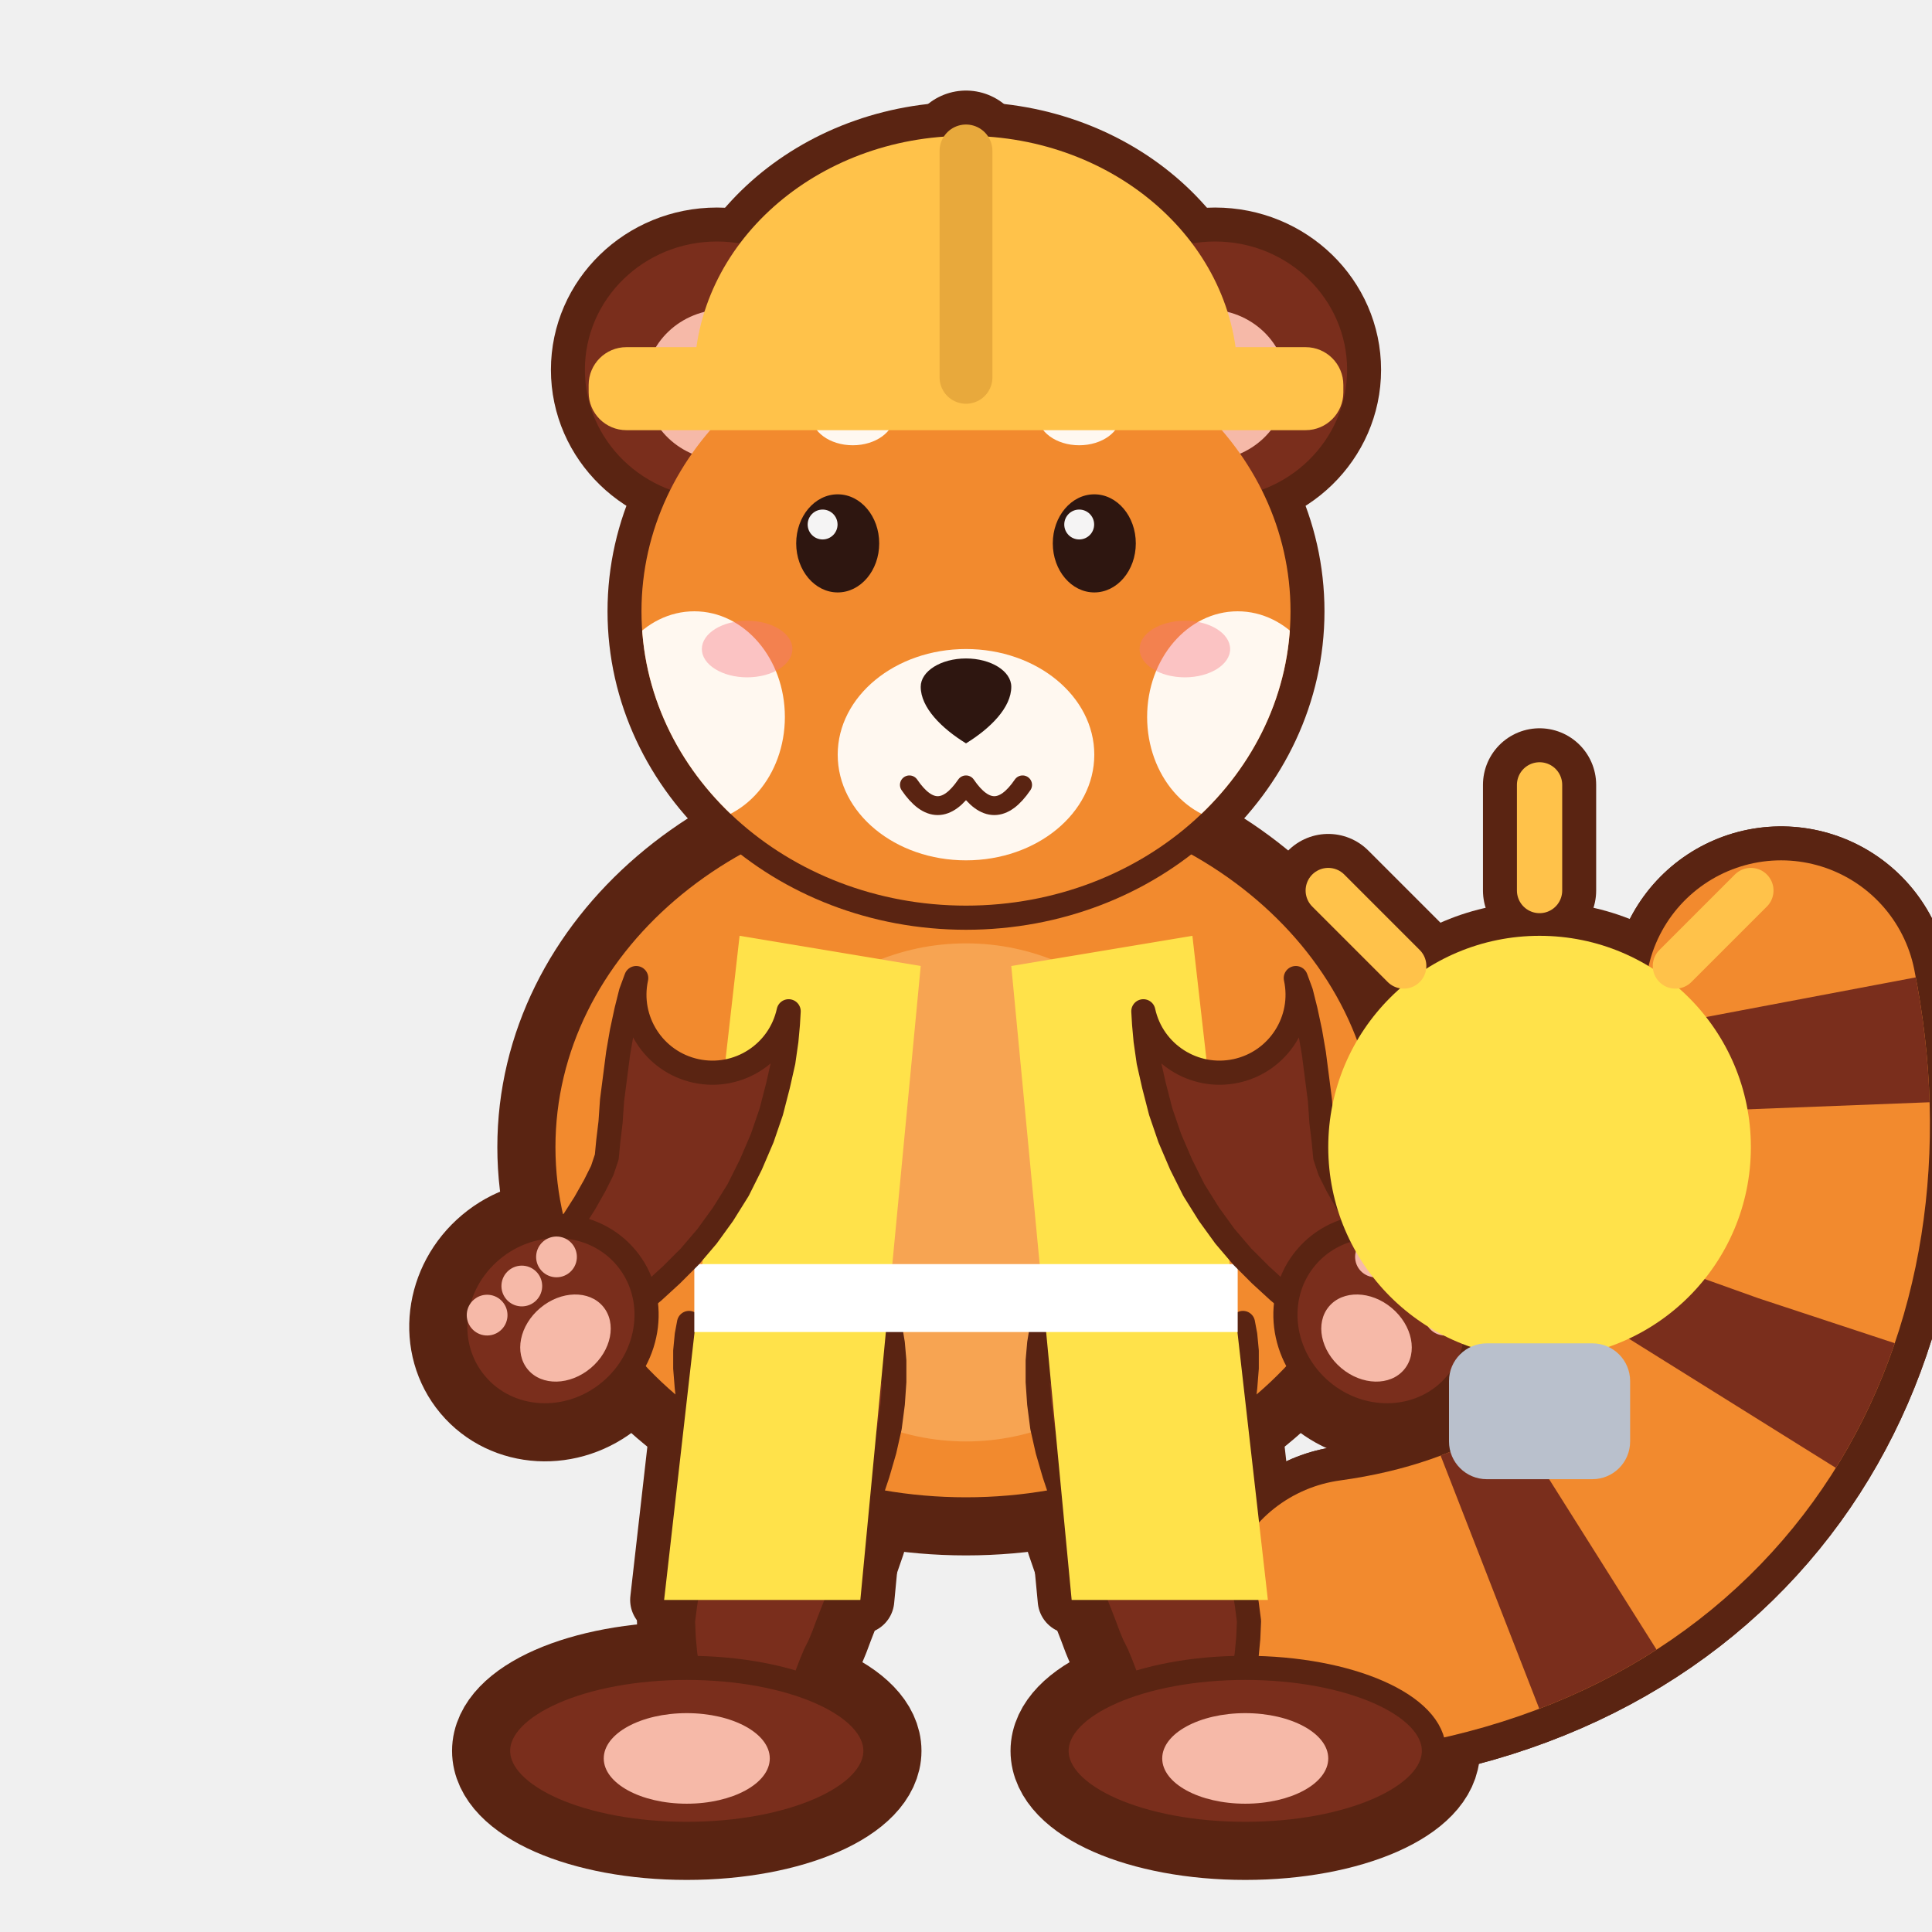
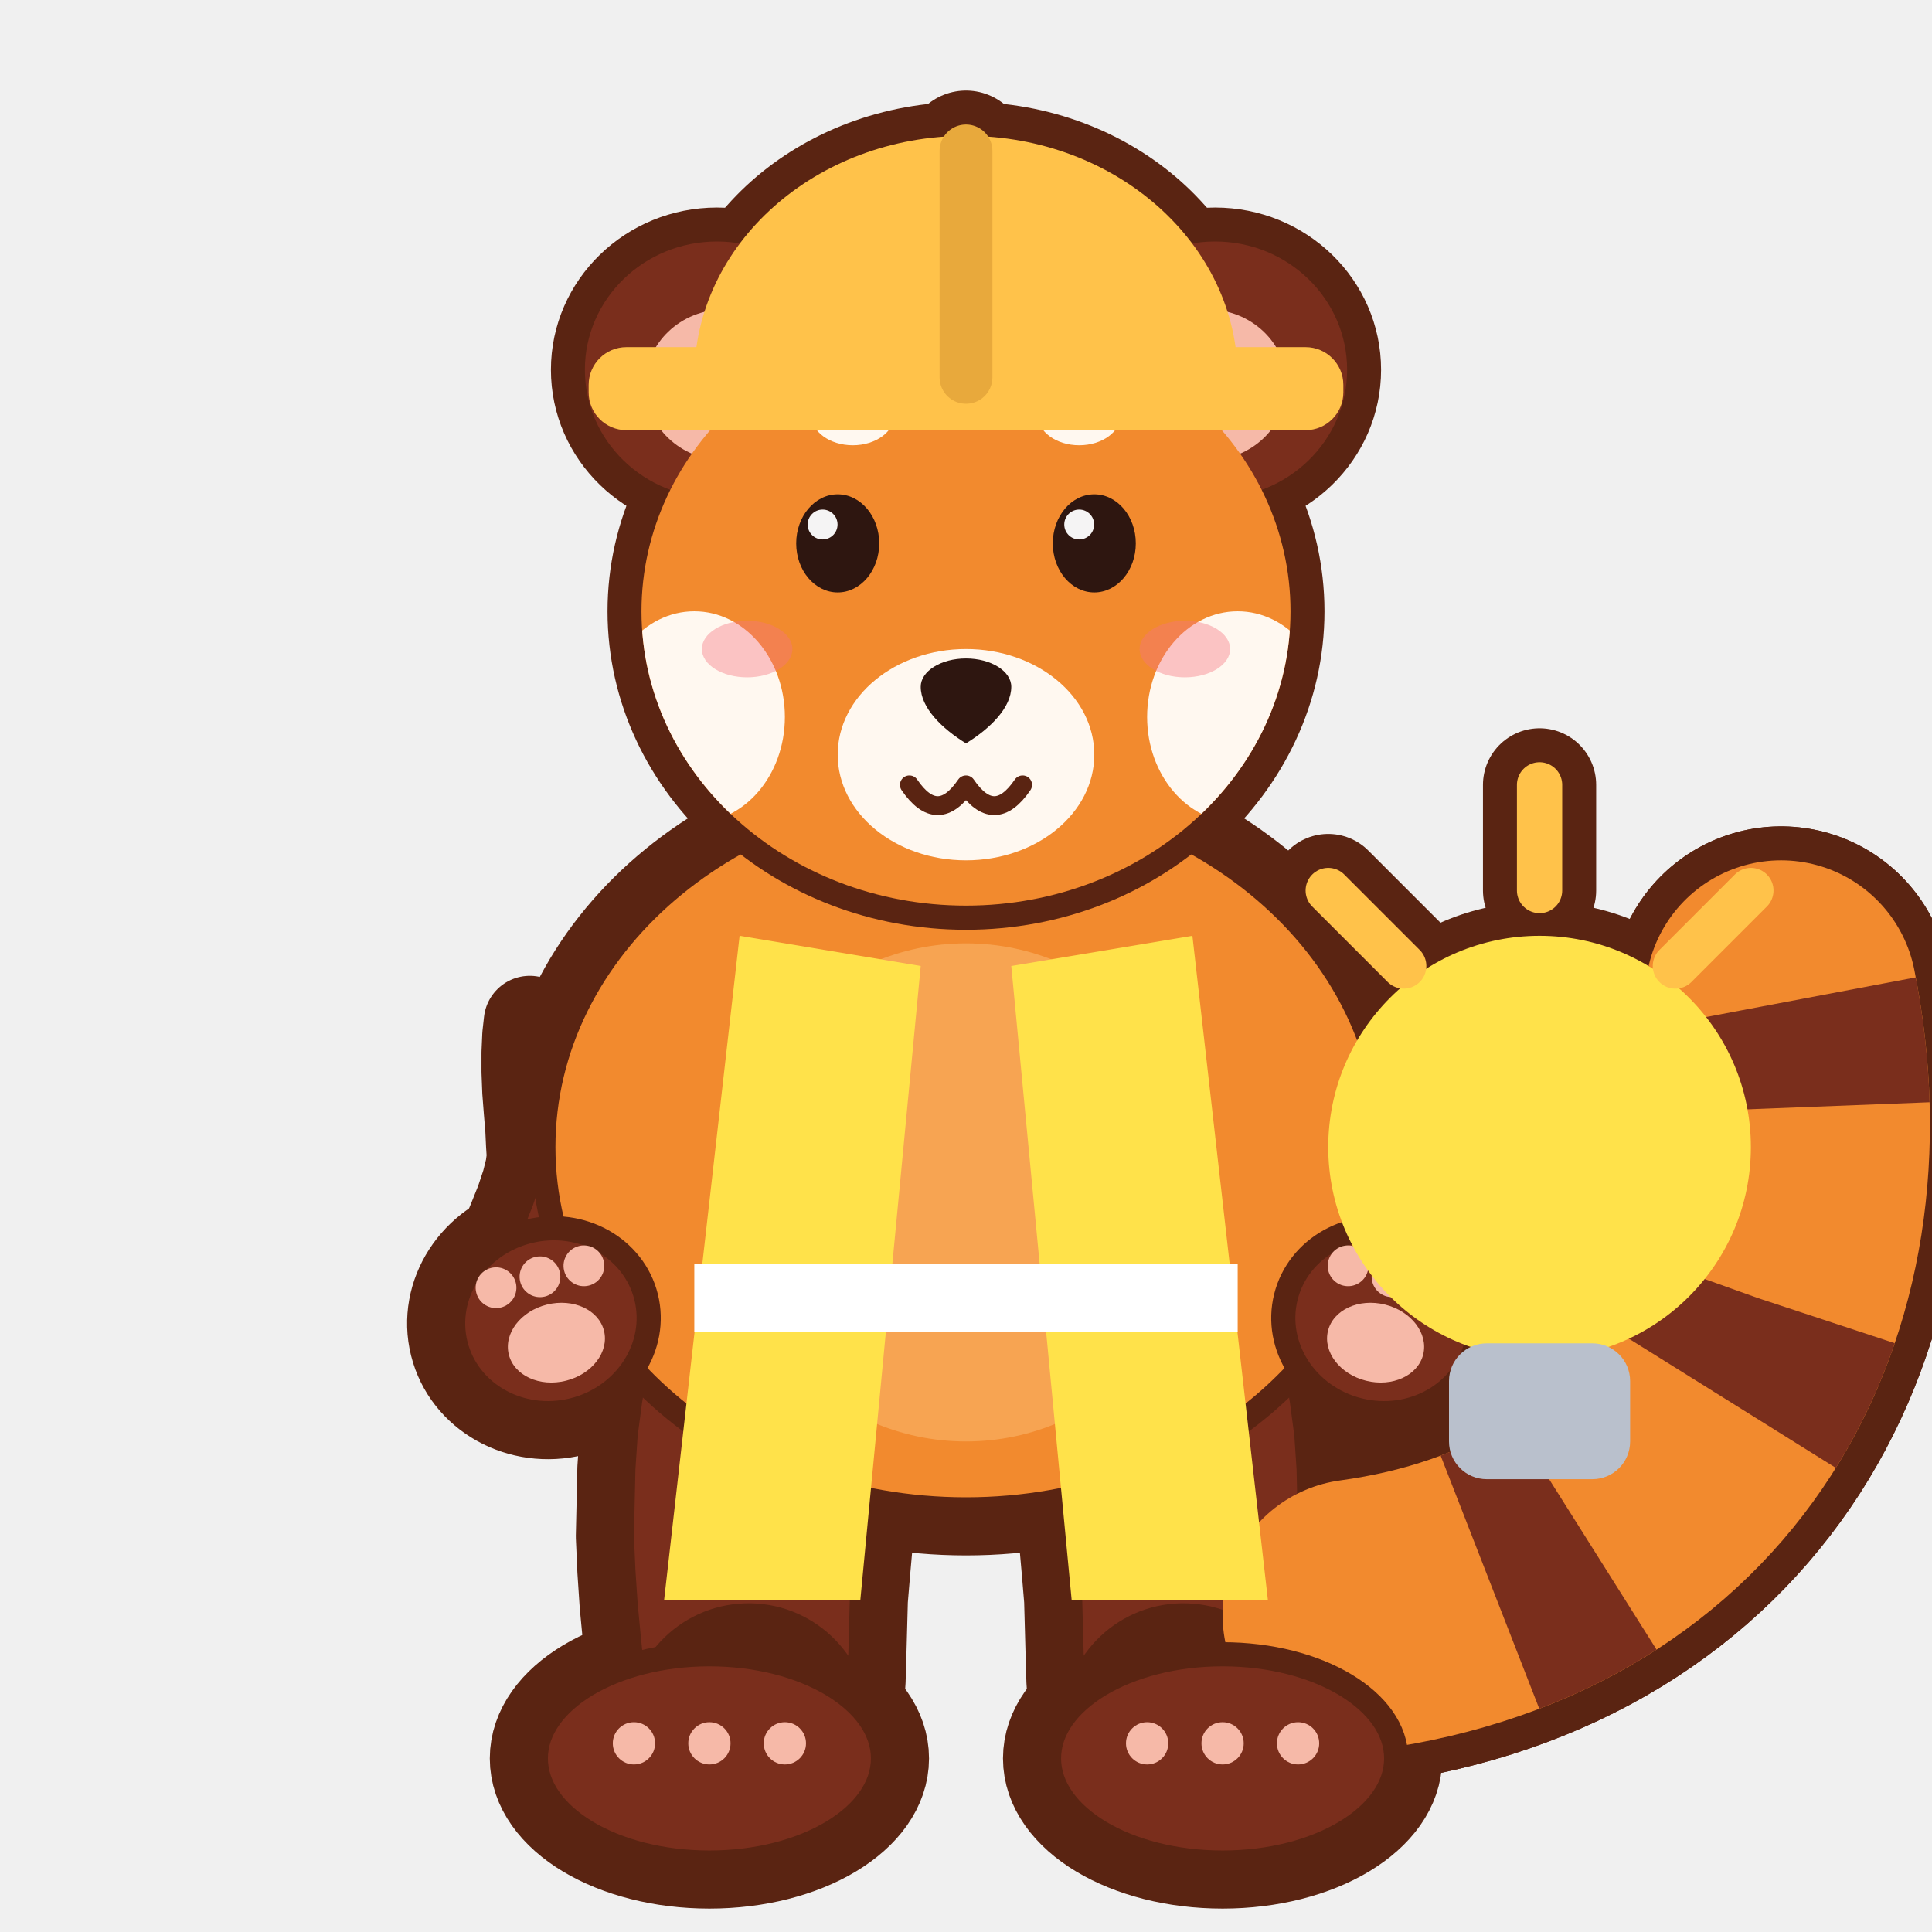
<svg xmlns="http://www.w3.org/2000/svg" viewBox="0 0 256 256" width="256" height="256" role="img" aria-labelledby="t-electrician_red_panda">
  <g class="outline">
+     <path d="M87.7 169.8L86.9 171.6L86.1 174.2L85.1 177.6L84.2 181.4L83.5 185.6L82.9 190.1L82.6 194.6L82.5 199.1L82.4 203.6L82.6 208.1L82.9 212.6L83.3 216.8L83.7 220.7L84.1 224.1L84.5 226.9L84.8 228.9A14.4 14.4 0 0 1 113.6 228.0L113.7 225.7L113.9 222.7L114.0 219.4L114.1 215.7L114.2 212.0L114.5 208.4L114.8 205.0L115.2 202.3L116.0 199.6L117.0 196.5L118.1 193.0L119.0 189.5L119.9 186.0L120.6 182.7L121.1 179.7L121.3 177.4A17.2 17.2 0 0 1 87.7 169.8Z" fill="#5A2412" stroke="#5A2412" stroke-width="12.2" stroke-linejoin="round" />
+     <path d="M134.7 177.4L134.9 179.7L135.4 182.7L136.1 186.0L137.0 189.5L137.9 193.0L139.0 196.5L140.0 199.6L140.8 202.3L141.2 205.0L141.5 208.4L141.8 212.0L141.9 215.7L142.0 219.4L142.1 222.7L142.3 225.7L142.4 228.0A14.4 14.4 0 0 1 171.2 228.9L171.5 226.9L171.9 224.1L172.3 220.7L172.7 216.8L173.1 212.6L173.4 208.1L173.6 203.6L173.5 199.1L173.4 194.6L173.1 190.1L172.5 185.6L171.8 181.4L170.9 177.6L169.9 174.2L169.1 171.6L168.3 169.8A17.2 17.2 0 0 1 134.7 177.4Z" fill="#5A2412" stroke="#5A2412" stroke-width="12.2" stroke-linejoin="round" />
    <path d="M180 214C224 208 244 172 236 132" stroke-linecap="round" fill="none" stroke="#5A2412" stroke-width="45.0" stroke-linejoin="round" />
    <path d="M180 214C224 208 244 172 236 132" fill="none" stroke="#5A2412" stroke-width="45.0" stroke-linejoin="round" stroke-linecap="round" />
+     <path d="M70.2 135.4L70.0 137.2L69.9 139.5L69.9 142.0L70.0 144.6L70.2 147.2L70.4 149.6L70.5 151.7L70.6 153.3L70.4 154.8L69.9 156.8L69.1 159.2L68.1 161.7L67.1 164.1L66.1 166.4L65.2 168.5L64.7 170.2A9.8 9.8 0 0 1 82.0 179.2L82.9 178.0L84.1 176.4L85.6 174.3L87.2 171.7L89.0 168.9L90.7 165.9L92.3 162.6L93.6 159.1L94.8 155.4L95.6 151.8L96.1 148.3L96.4 144.9L96.5 141.9L96.5 139.3L96.4 137.3L96.2 135.9A13.0 13.0 0 0 1 70.2 135.4Z" fill="#5A2412" stroke="#5A2412" stroke-width="12.2" stroke-linejoin="round" />
+     <path d="M159.8 135.9L159.6 137.3L159.5 139.3L159.5 141.9L159.6 144.9L159.9 148.3L160.4 151.8L161.2 155.4L162.4 159.1L163.7 162.6L165.3 165.9L167.0 168.9L168.8 171.7L170.4 174.3L171.9 176.4L173.1 178.0L174.0 179.2A9.8 9.8 0 0 1 191.3 170.2L190.8 168.5L189.9 166.4L188.9 164.1L187.9 161.7L186.9 159.2L186.1 156.8L185.6 154.8L185.4 153.3L185.5 151.7L185.6 149.6L185.8 147.2L186.0 144.6L186.1 142.0L186.1 139.5L186.0 137.2L185.8 135.4A13.0 13.0 0 0 1 159.8 135.9Z" fill="#5A2412" stroke="#5A2412" stroke-width="12.2" stroke-linejoin="round" />
    <ellipse cx="128" cy="152" rx="56" ry="48" fill="#5A2412" stroke="#5A2412" stroke-width="12.2" stroke-linejoin="round" />
    <ellipse cx="128" cy="158" rx="32" ry="33" fill="#5A2412" stroke="#5A2412" stroke-width="9" stroke-linejoin="round" />
-     <path d="M91.3 175.3L91.0 176.9L90.8 179.0L90.8 181.3L91.0 183.8L91.3 186.5L91.8 189.1L92.4 191.6L93.0 193.8L93.6 195.7L93.6 197.4L93.4 199.2L93.0 201.2L92.6 203.3L92.2 205.5L91.7 207.8L91.2 210.1L90.8 212.5L90.5 214.8L90.6 217.1L90.8 219.2L91.1 221.2L91.5 222.9L91.9 224.5L92.4 225.8L92.8 226.9L93.3 227.8L93.7 228.4A5.5 5.5 0 0 1 104.7 228.4L105.1 227.5L105.5 226.5L105.9 225.3L106.2 224.2L106.6 222.9L107.0 221.7L107.5 220.4L108.0 219.2L108.6 218.0L109.1 216.8L109.7 215.2L110.4 213.4L111.2 211.4L112.1 209.1L113.0 206.7L113.9 204.1L114.7 201.3L115.3 198.3L116.3 195.3L117.2 192.2L117.9 189.1L118.3 186.0L118.5 183.1L118.5 180.3L118.3 178.0L118.0 176.2L117.7 174.8A13.2 13.2 0 0 1 91.3 175.3Z" fill="#5A2412" stroke="#5A2412" stroke-width="12.2" stroke-linejoin="round" />
-     <ellipse cx="91" cy="232" rx="25" ry="11" fill="#5A2412" stroke="#5A2412" stroke-width="12.2" stroke-linejoin="round" />
-     <ellipse cx="91" cy="233" rx="11" ry="6" fill="#5A2412" stroke="#5A2412" stroke-width="9" stroke-linejoin="round" />
-     <path d="M138.3 174.8L138.0 176.2L137.7 178.0L137.5 180.3L137.5 183.1L137.7 186.0L138.1 189.1L138.8 192.2L139.7 195.3L140.7 198.3L141.3 201.3L142.1 204.1L143.0 206.7L143.9 209.1L144.8 211.4L145.6 213.4L146.3 215.2L146.9 216.8L147.4 218.0L148.0 219.2L148.5 220.4L149.0 221.7L149.4 222.9L149.8 224.2L150.1 225.3L150.5 226.5L150.9 227.5L151.3 228.4A5.5 5.5 0 0 1 162.3 228.4L162.7 227.8L163.2 226.9L163.6 225.8L164.1 224.5L164.5 222.9L164.9 221.2L165.2 219.2L165.4 217.1L165.5 214.8L165.2 212.5L164.8 210.1L164.3 207.8L163.8 205.5L163.4 203.3L163.0 201.2L162.6 199.2L162.4 197.4L162.4 195.7L163.0 193.8L163.6 191.6L164.2 189.1L164.7 186.5L165.0 183.8L165.2 181.3L165.2 179.0L165.0 176.9L164.7 175.3A13.2 13.2 0 0 1 138.3 174.8Z" fill="#5A2412" stroke="#5A2412" stroke-width="12.2" stroke-linejoin="round" />
-     <ellipse cx="165" cy="232" rx="25" ry="11" fill="#5A2412" stroke="#5A2412" stroke-width="12.2" stroke-linejoin="round" />
-     <ellipse cx="165" cy="233" rx="11" ry="6" fill="#5A2412" stroke="#5A2412" stroke-width="9" stroke-linejoin="round" />
+     <ellipse cx="94" cy="233" rx="23.0" ry="13.8" fill="#5A2412" stroke="#5A2412" stroke-width="12.2" stroke-linejoin="round" />
+     <circle cx="84" cy="231" r="2.8" fill="#5A2412" stroke="#5A2412" stroke-width="9" stroke-linejoin="round" />
+     <circle cx="94" cy="231" r="2.8" fill="#5A2412" stroke="#5A2412" stroke-width="9" stroke-linejoin="round" />
+     <circle cx="104" cy="231" r="2.8" fill="#5A2412" stroke="#5A2412" stroke-width="9" stroke-linejoin="round" />
+     <ellipse cx="162" cy="233" rx="23.0" ry="13.8" fill="#5A2412" stroke="#5A2412" stroke-width="12.2" stroke-linejoin="round" />
+     <circle cx="152" cy="231" r="2.8" fill="#5A2412" stroke="#5A2412" stroke-width="9" stroke-linejoin="round" />
+     <circle cx="162" cy="231" r="2.8" fill="#5A2412" stroke="#5A2412" stroke-width="9" stroke-linejoin="round" />
+     <circle cx="172" cy="231" r="2.8" fill="#5A2412" stroke="#5A2412" stroke-width="9" stroke-linejoin="round" />
    <path d="M98 124 88 212h26l8-84zM158 124l10 88h-26l-8-84z" fill="#5A2412" stroke="#5A2412" stroke-width="9" stroke-linejoin="round" />
    <path d="M92 172h72" fill="#5A2412" stroke="#5A2412" stroke-width="18" stroke-linejoin="round" />
    <g transform="translate(128,74) scale(0.5) translate(-128,-126)">
      <ellipse cx="62" cy="76" rx="35" ry="34" fill="#5A2412" stroke="#5A2412" stroke-width="18" stroke-linejoin="round" />
      <ellipse cx="64" cy="80" rx="21" ry="20" fill="#5A2412" stroke="#5A2412" stroke-width="18" stroke-linejoin="round" />
      <ellipse cx="194" cy="76" rx="35" ry="34" fill="#5A2412" stroke="#5A2412" stroke-width="18" stroke-linejoin="round" />
      <ellipse cx="192" cy="80" rx="21" ry="20" fill="#5A2412" stroke="#5A2412" stroke-width="18" stroke-linejoin="round" />
      <ellipse cx="128" cy="140" rx="86" ry="78" fill="#5A2412" stroke="#5A2412" stroke-width="18" stroke-linejoin="round" />
      <ellipse cx="94" cy="122" rx="11" ry="13" fill="#5A2412" stroke="#5A2412" stroke-width="18" stroke-linejoin="round" />
      <ellipse cx="162" cy="122" rx="11" ry="13" fill="#5A2412" stroke="#5A2412" stroke-width="18" stroke-linejoin="round" />
      <path d="M116 160a12 7.5 0 0 1 24 0c0 5.5-5.5 11-12 15-6.5-4-12-9.5-12-15z" fill="#5A2412" stroke="#5A2412" stroke-width="18" stroke-linejoin="round" />
    </g>
-     <path d="M84.3 129.6L83.6 131.5L83.0 133.9L82.4 136.7L81.9 139.6L81.5 142.7L81.1 145.8L80.9 148.7L80.6 151.2L80.4 153.3L79.8 155.1L78.8 157.1L77.5 159.4L76.1 161.6L74.5 163.8L73.0 166.0L71.6 167.9L70.3 169.7L69.5 171.2A5.2 5.2 0 0 1 77.2 178.2L78.4 177.4L80.0 176.3L82.0 174.8L84.2 173.1L86.6 171.1L89.0 168.9L91.4 166.5L93.7 163.8L95.8 160.9L97.8 157.7L99.5 154.3L101.0 150.8L102.2 147.3L103.1 143.8L103.8 140.7L104.2 137.9L104.4 135.7L104.5 134.0A10.3 10.3 0 0 1 84.3 129.6Z" fill="#5A2412" stroke="#5A2412" stroke-width="12.2" stroke-linejoin="round" />
-     <g transform="rotate(-40 73 175)">
+     <g transform="rotate(-14 73 175)">
      <ellipse cx="73" cy="175" rx="13" ry="12.2" fill="#5A2412" stroke="#5A2412" stroke-width="12.2" stroke-linejoin="round" />
      <ellipse cx="73" cy="178" rx="6.5" ry="5.2" fill="#5A2412" stroke="#5A2412" stroke-width="9" stroke-linejoin="round" />
      <circle cx="67" cy="169" r="2.7" fill="#5A2412" stroke="#5A2412" stroke-width="9" stroke-linejoin="round" />
      <circle cx="73" cy="169" r="2.7" fill="#5A2412" stroke="#5A2412" stroke-width="9" stroke-linejoin="round" />
      <circle cx="79" cy="169" r="2.7" fill="#5A2412" stroke="#5A2412" stroke-width="9" stroke-linejoin="round" />
    </g>
-     <path d="M151.5 134.0L151.6 135.7L151.8 137.9L152.2 140.7L152.9 143.8L153.8 147.3L155.0 150.8L156.5 154.3L158.2 157.7L160.2 160.9L162.3 163.8L164.6 166.5L167.0 168.9L169.4 171.1L171.8 173.1L174.0 174.8L176.0 176.3L177.6 177.4L178.8 178.2A5.2 5.2 0 0 1 186.5 171.2L185.7 169.7L184.4 167.9L183.0 166.0L181.5 163.8L179.9 161.6L178.5 159.4L177.2 157.1L176.2 155.1L175.6 153.3L175.4 151.2L175.1 148.7L174.9 145.8L174.5 142.7L174.1 139.6L173.6 136.7L173.0 133.9L172.4 131.5L171.7 129.6A10.3 10.3 0 0 1 151.5 134.0Z" fill="#5A2412" stroke="#5A2412" stroke-width="12.2" stroke-linejoin="round" />
-     <g transform="rotate(40 183 175)">
+     <g transform="rotate(14 183 175)">
      <ellipse cx="183" cy="175" rx="13" ry="12.2" fill="#5A2412" stroke="#5A2412" stroke-width="12.2" stroke-linejoin="round" />
      <ellipse cx="183" cy="178" rx="6.5" ry="5.2" fill="#5A2412" stroke="#5A2412" stroke-width="9" stroke-linejoin="round" />
      <circle cx="177" cy="169" r="2.7" fill="#5A2412" stroke="#5A2412" stroke-width="9" stroke-linejoin="round" />
      <circle cx="183" cy="169" r="2.7" fill="#5A2412" stroke="#5A2412" stroke-width="9" stroke-linejoin="round" />
      <circle cx="189" cy="169" r="2.7" fill="#5A2412" stroke="#5A2412" stroke-width="9" stroke-linejoin="round" />
    </g>
    <path d="M92 50a36 32 0 0 1 72 0z" fill="#5A2412" stroke="#5A2412" stroke-width="9" stroke-linejoin="round" />
    <rect x="78" y="46" width="100" height="11" rx="5" fill="#5A2412" stroke="#5A2412" stroke-width="9" stroke-linejoin="round" />
    <path d="M128 20v30" stroke-linecap="round" fill="#5A2412" stroke="#5A2412" stroke-width="16" stroke-linejoin="round" />
    <circle cx="204" cy="152" r="28" fill="#5A2412" stroke="#5A2412" stroke-width="9" stroke-linejoin="round" />
    <rect x="192" y="178" width="24" height="18" rx="5" fill="#5A2412" stroke="#5A2412" stroke-width="9" stroke-linejoin="round" />
    <path d="M186 128 176 118M222 128l10-10M204 118v-14" stroke-linecap="round" fill="#5A2412" stroke="#5A2412" stroke-width="15" stroke-linejoin="round" />
  </g>
+   <path d="M87.7 169.8L86.9 171.6L86.1 174.2L85.1 177.6L84.2 181.4L83.5 185.6L82.9 190.1L82.6 194.6L82.5 199.1L82.4 203.6L82.6 208.1L82.9 212.6L83.3 216.8L83.7 220.7L84.1 224.1L84.5 226.9L84.8 228.9A14.4 14.4 0 0 1 113.6 228.0L113.7 225.7L113.9 222.7L114.0 219.4L114.1 215.7L114.2 212.0L114.5 208.4L114.8 205.0L115.2 202.3L116.0 199.6L117.0 196.5L118.1 193.0L119.0 189.5L119.9 186.0L120.6 182.7L121.1 179.7L121.3 177.4A17.2 17.2 0 0 1 87.7 169.8Z" fill="#7A2E1C" stroke="#5A2412" stroke-width="3.2" stroke-linejoin="round" />
+   <path d="M134.7 177.4L134.9 179.7L135.4 182.7L136.1 186.0L137.0 189.5L137.9 193.0L139.0 196.5L140.0 199.6L140.8 202.3L141.2 205.0L141.5 208.4L141.8 212.0L141.9 215.7L142.0 219.4L142.1 222.7L142.3 225.7L142.4 228.0A14.4 14.4 0 0 1 171.2 228.9L171.5 226.9L171.9 224.1L172.3 220.7L172.7 216.8L173.1 212.6L173.4 208.1L173.6 203.6L173.5 199.1L173.4 194.6L173.1 190.1L172.5 185.6L171.8 181.4L170.9 177.6L169.9 174.2L169.1 171.6L168.3 169.8A17.2 17.2 0 0 1 134.7 177.4Z" fill="#7A2E1C" stroke="#5A2412" stroke-width="3.2" stroke-linejoin="round" />
  <path d="M180 214C224 208 244 172 236 132" fill="none" stroke="#F28A2E" stroke-width="36" stroke-linecap="round" />
  <path d="M180 214C224 208 244 172 236 132" fill="none" stroke="#7A2E1C" stroke-width="36" stroke-dasharray="14 26" stroke-dashoffset="22" />
+   <path d="M70.2 135.4L70.0 137.2L69.9 139.5L69.9 142.0L70.0 144.6L70.2 147.2L70.4 149.6L70.5 151.7L70.6 153.3L70.4 154.8L69.9 156.8L69.1 159.2L68.1 161.7L67.1 164.1L66.1 166.4L65.2 168.5L64.7 170.2A9.8 9.8 0 0 1 82.0 179.2L82.9 178.0L84.1 176.4L85.6 174.3L87.2 171.7L89.0 168.9L90.7 165.9L92.3 162.6L93.6 159.1L94.8 155.4L95.6 151.8L96.1 148.3L96.4 144.9L96.5 141.9L96.5 139.3L96.4 137.3L96.2 135.9A13.0 13.0 0 0 1 70.2 135.4Z" fill="#7A2E1C" stroke="#5A2412" stroke-width="3.2" stroke-linejoin="round" />
+   <path d="M159.8 135.9L159.6 137.3L159.5 139.3L159.5 141.9L159.6 144.9L159.9 148.3L160.4 151.8L161.2 155.4L162.4 159.1L163.7 162.6L165.3 165.9L167.0 168.9L168.8 171.7L170.4 174.3L171.9 176.4L173.1 178.0L174.0 179.2A9.8 9.8 0 0 1 191.3 170.2L190.8 168.5L189.9 166.4L188.9 164.1L187.9 161.7L186.9 159.2L186.1 156.8L185.6 154.8L185.4 153.3L185.5 151.7L185.6 149.6L185.8 147.2L186.0 144.6L186.1 142.0L186.1 139.5L186.0 137.2L185.8 135.4A13.0 13.0 0 0 1 159.8 135.9Z" fill="#7A2E1C" stroke="#5A2412" stroke-width="3.2" stroke-linejoin="round" />
  <ellipse cx="128" cy="152" rx="56" ry="48" fill="#F28A2E" stroke="#5A2412" stroke-width="3.2" />
  <ellipse cx="128" cy="158" rx="32" ry="33" fill="#F7A452" />
-   <path d="M91.3 175.3L91.0 176.9L90.8 179.0L90.8 181.3L91.0 183.8L91.3 186.5L91.8 189.1L92.4 191.6L93.0 193.8L93.6 195.7L93.6 197.4L93.4 199.2L93.0 201.2L92.6 203.3L92.2 205.5L91.7 207.8L91.2 210.1L90.8 212.5L90.5 214.8L90.6 217.1L90.8 219.2L91.1 221.2L91.5 222.9L91.9 224.5L92.4 225.8L92.8 226.9L93.3 227.8L93.7 228.4A5.5 5.5 0 0 1 104.7 228.4L105.1 227.5L105.5 226.5L105.9 225.3L106.2 224.2L106.6 222.9L107.0 221.7L107.5 220.4L108.0 219.2L108.6 218.0L109.1 216.8L109.7 215.2L110.4 213.4L111.2 211.4L112.1 209.1L113.0 206.7L113.9 204.1L114.7 201.3L115.3 198.3L116.3 195.3L117.2 192.2L117.9 189.1L118.3 186.0L118.5 183.1L118.5 180.3L118.3 178.0L118.0 176.2L117.7 174.8A13.2 13.2 0 0 1 91.3 175.3Z" fill="#7A2E1C" stroke="#5A2412" stroke-width="3.2" stroke-linejoin="round" />
-   <ellipse cx="91" cy="232" rx="25" ry="11" fill="#7A2E1C" stroke="#5A2412" stroke-width="3.2" />
-   <ellipse cx="91" cy="233" rx="11" ry="6" fill="#F6B9A8" />
-   <path d="M138.3 174.8L138.0 176.2L137.7 178.0L137.5 180.3L137.5 183.1L137.7 186.0L138.1 189.1L138.8 192.2L139.7 195.3L140.7 198.3L141.3 201.3L142.1 204.1L143.0 206.7L143.9 209.1L144.8 211.4L145.6 213.4L146.3 215.2L146.9 216.8L147.4 218.0L148.0 219.2L148.5 220.4L149.0 221.7L149.4 222.9L149.8 224.2L150.1 225.3L150.5 226.5L150.9 227.5L151.3 228.4A5.5 5.5 0 0 1 162.3 228.4L162.7 227.8L163.2 226.9L163.6 225.8L164.1 224.5L164.5 222.9L164.9 221.2L165.2 219.2L165.4 217.1L165.5 214.8L165.2 212.5L164.8 210.1L164.3 207.8L163.8 205.5L163.4 203.3L163.0 201.2L162.6 199.2L162.4 197.4L162.4 195.7L163.0 193.8L163.6 191.6L164.2 189.1L164.7 186.5L165.0 183.8L165.2 181.3L165.2 179.0L165.0 176.9L164.7 175.3A13.2 13.2 0 0 1 138.3 174.8Z" fill="#7A2E1C" stroke="#5A2412" stroke-width="3.2" stroke-linejoin="round" />
-   <ellipse cx="165" cy="232" rx="25" ry="11" fill="#7A2E1C" stroke="#5A2412" stroke-width="3.2" />
-   <ellipse cx="165" cy="233" rx="11" ry="6" fill="#F6B9A8" />
+   <ellipse cx="94" cy="233" rx="23.0" ry="13.8" fill="#7A2E1C" stroke="#5A2412" stroke-width="3.2" />
+   <circle cx="84" cy="231" r="2.8" fill="#F6B9A8" />
+   <circle cx="94" cy="231" r="2.8" fill="#F6B9A8" />
+   <circle cx="104" cy="231" r="2.8" fill="#F6B9A8" />
+   <ellipse cx="162" cy="233" rx="23.0" ry="13.8" fill="#7A2E1C" stroke="#5A2412" stroke-width="3.2" />
+   <circle cx="152" cy="231" r="2.8" fill="#F6B9A8" />
+   <circle cx="162" cy="231" r="2.8" fill="#F6B9A8" />
+   <circle cx="172" cy="231" r="2.8" fill="#F6B9A8" />
  <path d="M98 124 88 212h26l8-84zM158 124l10 88h-26l-8-84z" fill="#FFE24A" />
  <path d="M92 172h72" stroke="#FFFFFF" stroke-width="9" />
  <g transform="translate(128,74) scale(0.5) translate(-128,-126)">
    <g class="outline">
      <ellipse cx="62" cy="76" rx="35" ry="34" fill="#5A2412" stroke="#5A2412" stroke-width="12.8" stroke-linejoin="round" />
      <ellipse cx="64" cy="80" rx="21" ry="20" fill="#5A2412" stroke="#5A2412" stroke-width="12.8" stroke-linejoin="round" />
      <ellipse cx="194" cy="76" rx="35" ry="34" fill="#5A2412" stroke="#5A2412" stroke-width="12.8" stroke-linejoin="round" />
      <ellipse cx="192" cy="80" rx="21" ry="20" fill="#5A2412" stroke="#5A2412" stroke-width="12.8" stroke-linejoin="round" />
      <ellipse cx="128" cy="140" rx="86" ry="78" fill="#5A2412" stroke="#5A2412" stroke-width="12.8" stroke-linejoin="round" />
      <ellipse cx="94" cy="122" rx="11" ry="13" fill="#5A2412" stroke="#5A2412" stroke-width="12.8" stroke-linejoin="round" />
      <ellipse cx="162" cy="122" rx="11" ry="13" fill="#5A2412" stroke="#5A2412" stroke-width="12.8" stroke-linejoin="round" />
      <path d="M116 160a12 7.5 0 0 1 24 0c0 5.5-5.5 11-12 15-6.5-4-12-9.5-12-15z" fill="#5A2412" stroke="#5A2412" stroke-width="12.8" stroke-linejoin="round" />
      <path d="M113 186q7.5 11 15 0 q7.5 11 15 0" stroke-linecap="round" fill="none" stroke="#5A2412" stroke-width="17.8" stroke-linejoin="round" />
    </g>
    <ellipse cx="62" cy="76" rx="35" ry="34" fill="#7A2E1C" />
    <ellipse cx="64" cy="80" rx="21" ry="20" fill="#F6B9A8" />
    <ellipse cx="194" cy="76" rx="35" ry="34" fill="#7A2E1C" />
    <ellipse cx="192" cy="80" rx="21" ry="20" fill="#F6B9A8" />
    <ellipse cx="128" cy="140" rx="86" ry="78" fill="#F28A2E" />
    <defs>
      <clipPath id="clip-red_panda">
        <ellipse cx="128" cy="140" rx="86" ry="78" />
      </clipPath>
    </defs>
    <g clip-path="url(#clip-red_panda)">
      <ellipse cx="98" cy="88" rx="11" ry="8" fill="#FFF8F0" />
      <ellipse cx="158" cy="88" rx="11" ry="8" fill="#FFF8F0" />
      <ellipse cx="56" cy="168" rx="24" ry="28" fill="#FFF8F0" />
      <ellipse cx="200" cy="168" rx="24" ry="28" fill="#FFF8F0" />
      <ellipse cx="128" cy="178" rx="34" ry="28" fill="#FFF8F0" />
    </g>
    <ellipse cx="94" cy="122" rx="11" ry="13" fill="#2E1610" />
    <circle cx="90" cy="117" r="3.96" fill="#FFFFFF" opacity="0.95" />
    <ellipse cx="162" cy="122" rx="11" ry="13" fill="#2E1610" />
    <circle cx="158" cy="117" r="3.96" fill="#FFFFFF" opacity="0.95" />
    <ellipse cx="70" cy="150" rx="12" ry="7.5" fill="#F4737F" opacity="0.4" />
    <ellipse cx="186" cy="150" rx="12" ry="7.5" fill="#F4737F" opacity="0.4" />
    <path d="M116 160a12 7.5 0 0 1 24 0c0 5.5-5.5 11-12 15-6.5-4-12-9.5-12-15z" fill="#2E1610" />
    <path d="M113 186q7.5 11 15 0 q7.5 11 15 0" fill="none" stroke="#5A2412" stroke-width="5" stroke-linecap="round" stroke-linejoin="round" />
  </g>
-   <path d="M84.3 129.6L83.6 131.5L83.0 133.9L82.4 136.7L81.9 139.6L81.5 142.7L81.1 145.8L80.9 148.7L80.6 151.2L80.4 153.3L79.8 155.1L78.8 157.1L77.5 159.4L76.1 161.6L74.5 163.8L73.0 166.0L71.6 167.9L70.3 169.7L69.5 171.2A5.2 5.2 0 0 1 77.2 178.2L78.4 177.4L80.0 176.3L82.0 174.8L84.2 173.1L86.6 171.1L89.0 168.9L91.4 166.5L93.7 163.8L95.8 160.9L97.8 157.7L99.5 154.3L101.0 150.8L102.2 147.3L103.1 143.8L103.8 140.7L104.2 137.9L104.4 135.7L104.5 134.0A10.3 10.3 0 0 1 84.3 129.6Z" fill="#7A2E1C" stroke="#5A2412" stroke-width="3.2" stroke-linejoin="round" />
-   <g transform="rotate(-40 73 175)">
+   <g transform="rotate(-14 73 175)">
    <ellipse cx="73" cy="175" rx="13" ry="12.2" fill="#7A2E1C" stroke="#5A2412" stroke-width="3.2" />
    <ellipse cx="73" cy="178" rx="6.5" ry="5.2" fill="#F6B9A8" />
    <circle cx="67" cy="169" r="2.7" fill="#F6B9A8" />
    <circle cx="73" cy="169" r="2.7" fill="#F6B9A8" />
    <circle cx="79" cy="169" r="2.7" fill="#F6B9A8" />
  </g>
-   <path d="M151.5 134.0L151.6 135.7L151.8 137.9L152.2 140.7L152.9 143.8L153.8 147.3L155.0 150.8L156.5 154.3L158.2 157.7L160.2 160.9L162.3 163.8L164.6 166.5L167.0 168.9L169.4 171.1L171.8 173.1L174.0 174.8L176.0 176.3L177.6 177.4L178.8 178.2A5.2 5.2 0 0 1 186.5 171.2L185.7 169.7L184.4 167.9L183.0 166.0L181.5 163.8L179.9 161.6L178.5 159.4L177.2 157.1L176.2 155.1L175.6 153.3L175.4 151.2L175.1 148.7L174.9 145.8L174.5 142.7L174.1 139.6L173.6 136.7L173.0 133.9L172.4 131.5L171.7 129.6A10.3 10.3 0 0 1 151.5 134.0Z" fill="#7A2E1C" stroke="#5A2412" stroke-width="3.2" stroke-linejoin="round" />
-   <g transform="rotate(40 183 175)">
+   <g transform="rotate(14 183 175)">
    <ellipse cx="183" cy="175" rx="13" ry="12.2" fill="#7A2E1C" stroke="#5A2412" stroke-width="3.2" />
    <ellipse cx="183" cy="178" rx="6.5" ry="5.2" fill="#F6B9A8" />
    <circle cx="177" cy="169" r="2.7" fill="#F6B9A8" />
    <circle cx="183" cy="169" r="2.7" fill="#F6B9A8" />
    <circle cx="189" cy="169" r="2.7" fill="#F6B9A8" />
  </g>
  <path d="M92 50a36 32 0 0 1 72 0z" fill="#FFC24A" />
  <rect x="78" y="46" width="100" height="11" rx="5" fill="#FFC24A" />
  <path d="M128 20v30" stroke="#E8A93C" stroke-width="7" stroke-linecap="round" />
  <circle cx="204" cy="152" r="28" fill="#FFE24A" />
  <rect x="192" y="178" width="24" height="18" rx="5" fill="#B9C0CC" />
  <path d="M186 128 176 118M222 128l10-10M204 118v-14" stroke="#FFC24A" stroke-width="6" stroke-linecap="round" />
</svg>
